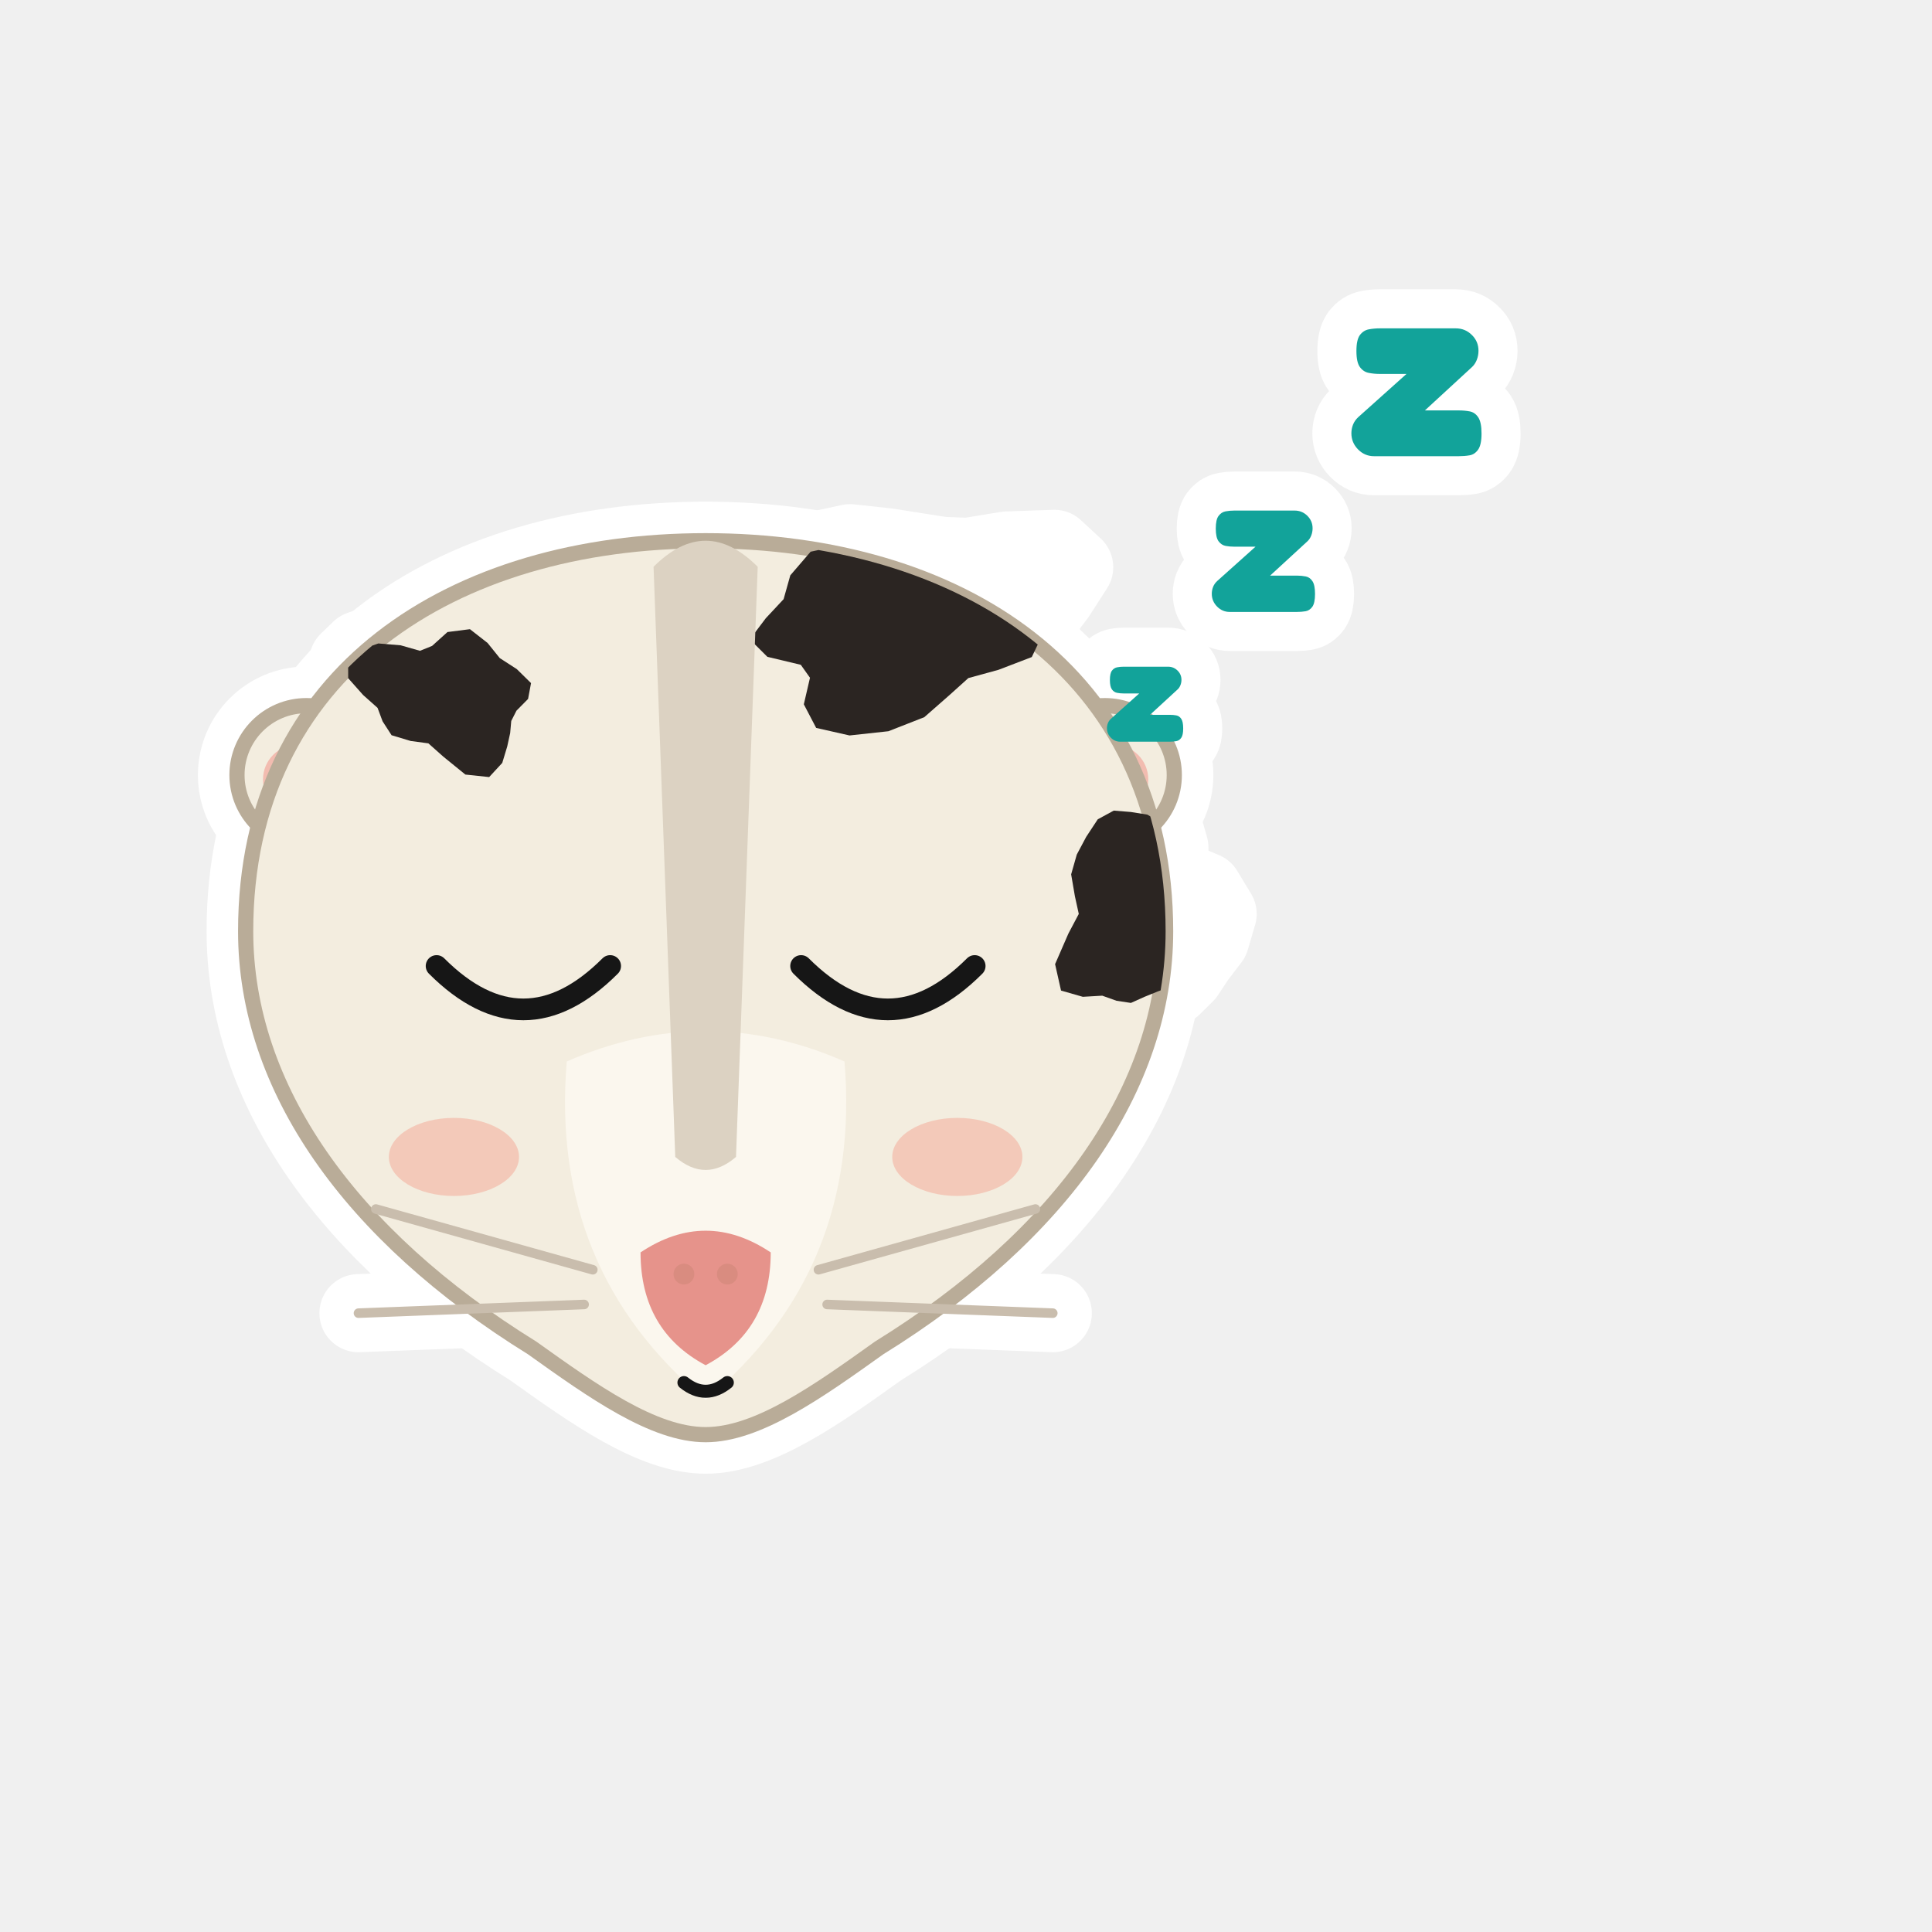
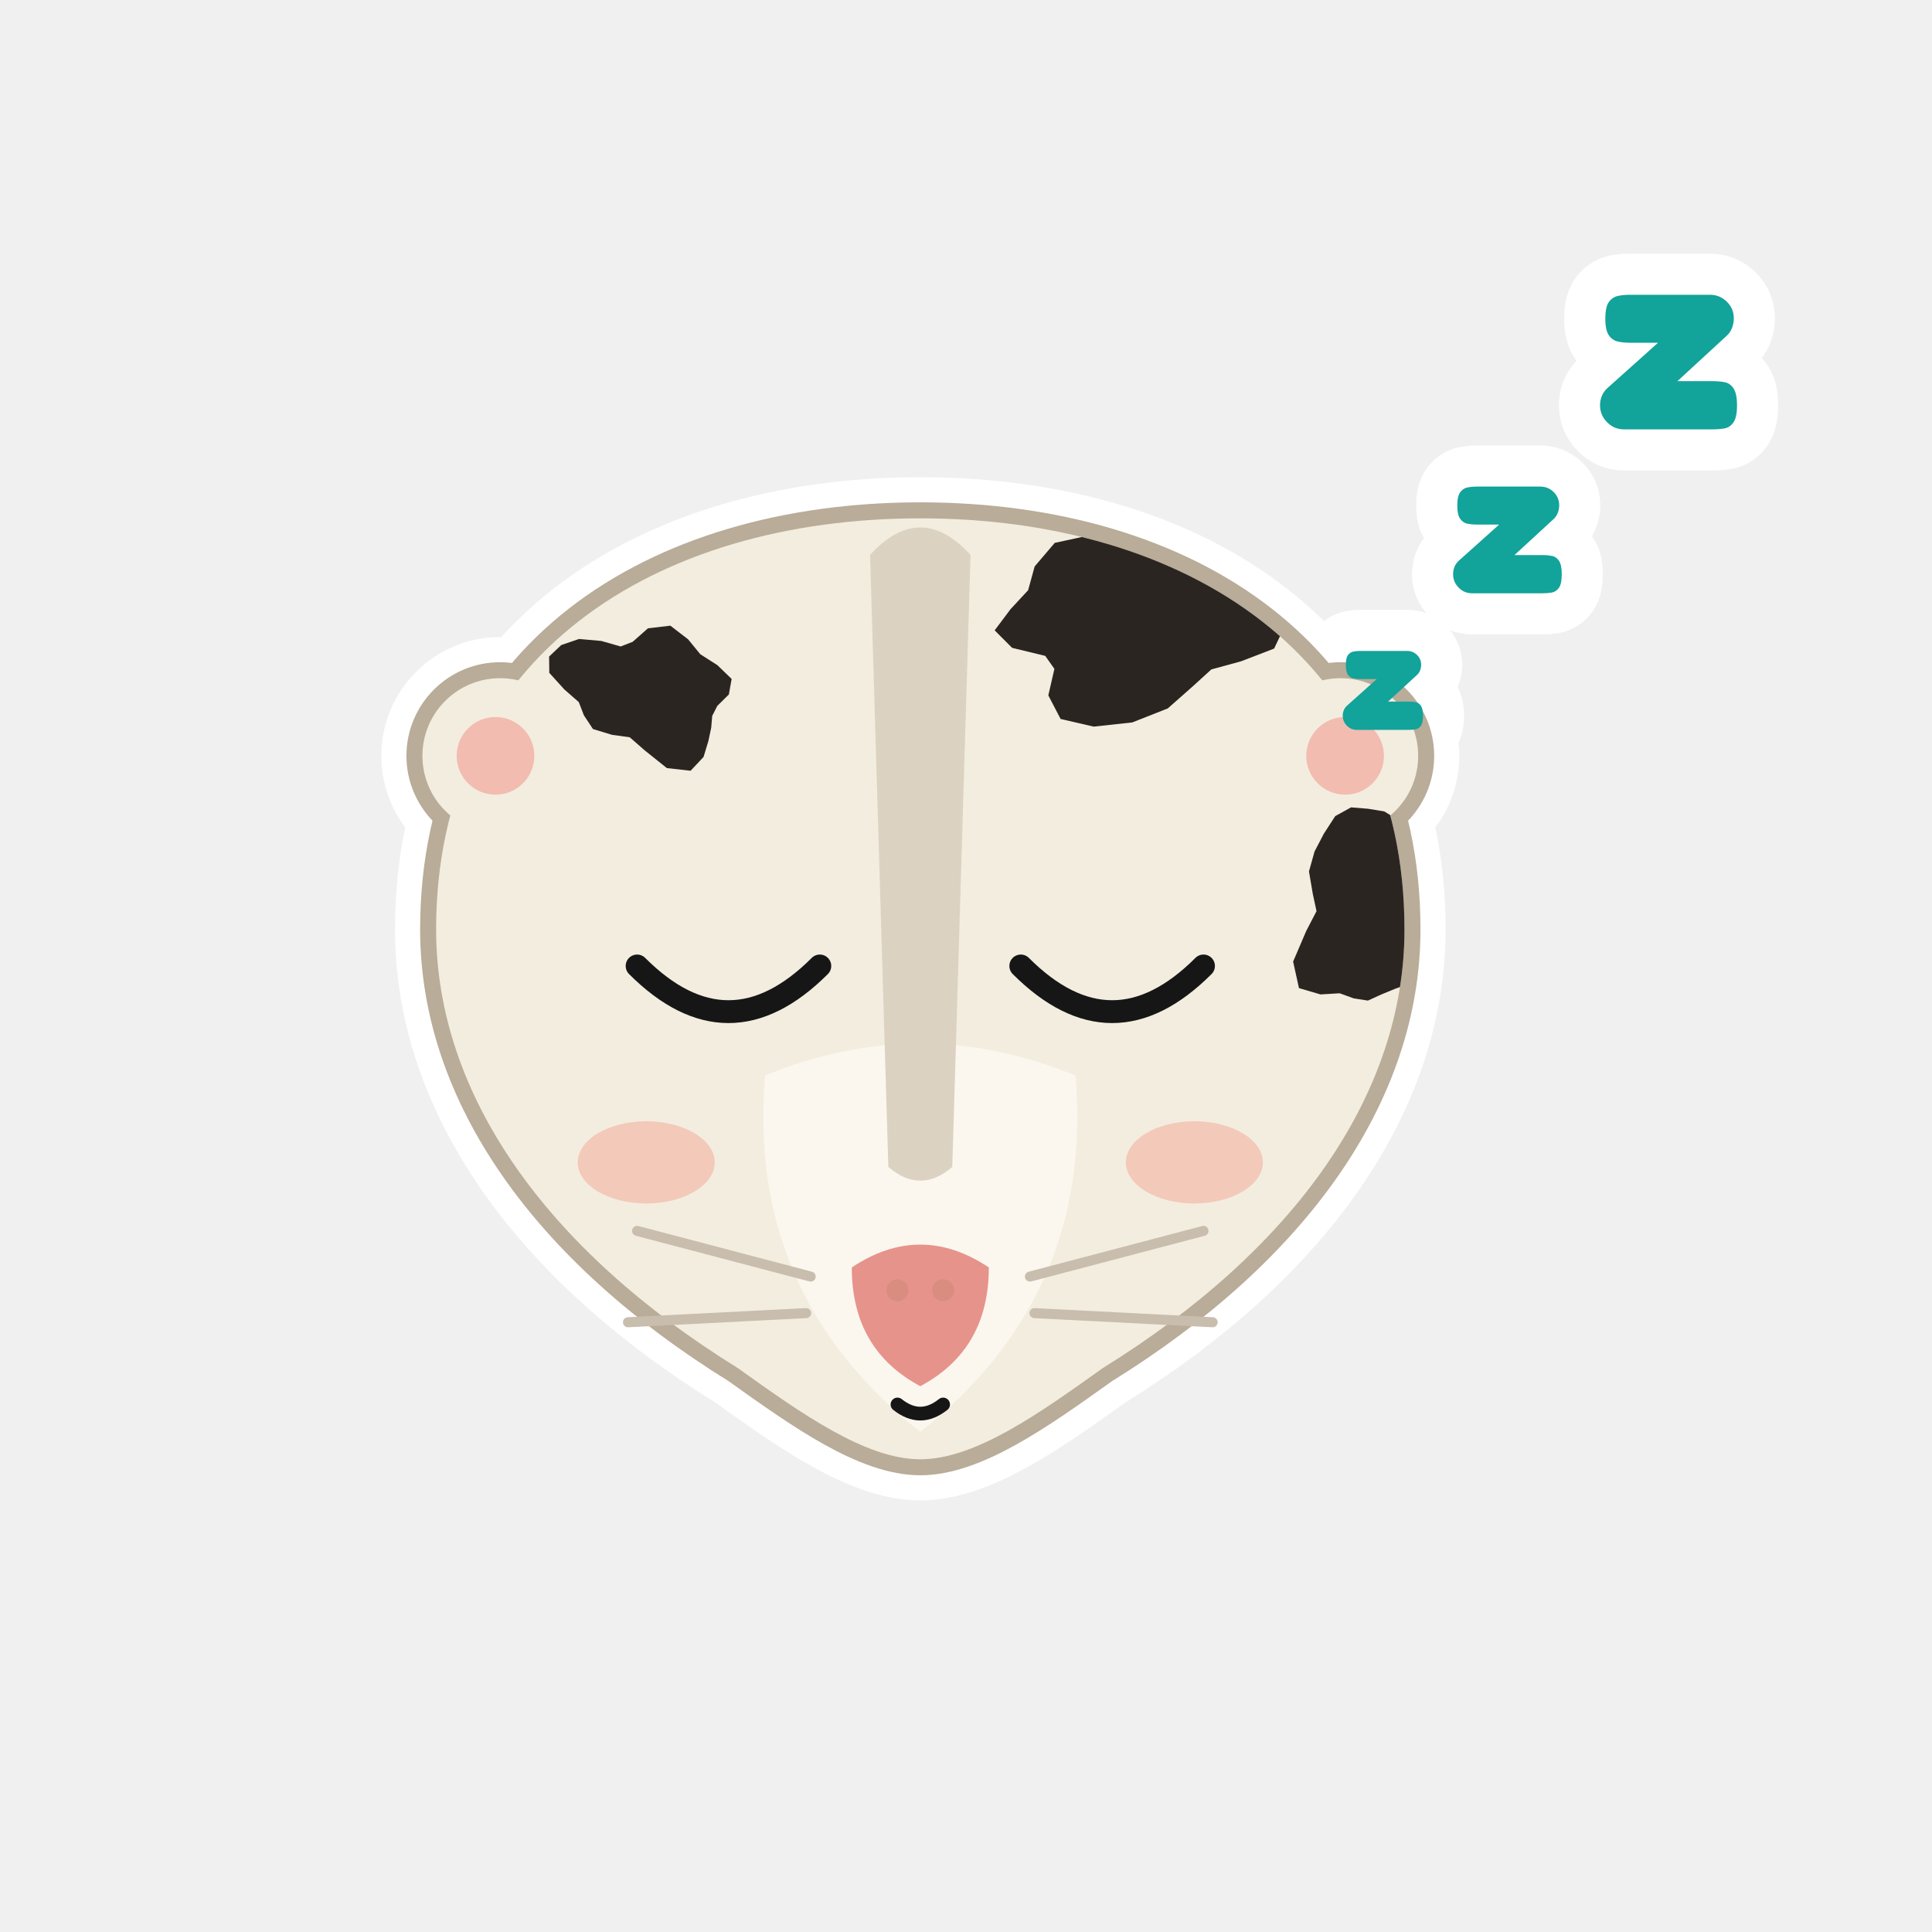
<svg xmlns="http://www.w3.org/2000/svg" viewBox="0 0 512 512" width="512" height="512">
-   <g transform="translate(-43.00 69.70) scale(1.15)">
-     <g stroke="#FFFFFF" stroke-width="18" stroke-linejoin="round" stroke-linecap="round" fill="#FFFFFF">
-       <g transform="rotate(0 200 165)">
-         <circle cx="108" cy="118" r="16" stroke-linejoin="round" />
-         <circle cx="106" cy="119" r="8" />
-         <circle cx="292" cy="118" r="16" stroke-linejoin="round" />
-         <circle cx="294" cy="119" r="8" />
-         <path d="M94 154C94 94 142 64 200 64C258 64 306 94 306 154C306 190 282 224 240 250C226 260 212 270 200 270C188 270 174 260 160 250C118 224 94 190 94 154Z" stroke-linejoin="round" />
-         <g>
-           <path d="M281.52 84L276.69 88.12L276.28 92.58L273.11 96.72L264.99 98L257.8 98.42L252.73 101.35L246 105.12L237.24 106.57L228.27 105.66L221.11 102.36L219.46 96.45L222.12 90.76L220.67 87.4L213.52 84L210.4 79.22L215.02 75.22L219.94 71.78L222.59 66.73L228.3 62.38L237.6 62.35L246 65.12L252.37 67.57L257.77 69.62L263.51 71.08L272.62 71.51L283.39 73.41L286.97 78.5Z" transform="rotate(-12 246 84)" />
-           <path d="M156.18 100L156.9 102.7L157.32 105.84L157.54 109.79L155.82 113.89L150.47 115.22L144.26 113.07L140 111.38L136 112.26L131.39 112.52L128.35 110.22L126.2 107.7L122.05 106.05L117.5 103.59L116.18 100L117.9 96.47L121.29 93.69L126.27 92.33L130.88 92L133.12 89.99L135.36 85.77L140 83.38L144.9 84.97L148.74 87.29L153.29 88.33L157.48 90.24L158.09 93.9L156.5 97.36Z" transform="rotate(20 140 100)" />
-           <path d="M317.99 150L316.3 155.74L313.06 159.97L310.55 163.76L307.65 166.64L304.25 167.84L301.17 169.09L298 170.51L294.68 170.01L291.4 168.84L286.92 169.1L281.9 167.66L280.53 161.57L283.6 154.52L285.99 150L285.1 145.95L284.23 140.88L285.53 136.32L287.7 132.24L290.36 128.2L294.05 126.19L298 126.51L301.8 127.12L305.29 129.19L306.87 134.7L306.92 140.22L309.36 142.48L314.8 144.73Z" transform="rotate(0 298 150)" />
-         </g>
-         <path d="M168 184Q200 170 232 184Q236 232 200 262Q164 232 168 184Z" />
-         <path d="M188 70Q200 58 212 70L207 206Q200 212 193 206Z" />
-         <path d="M185 228Q200 218 215 228Q215 246 200 254Q185 246 185 228Z" />
-         <circle cx="195" cy="233" r="2.4" />
-         <circle cx="205" cy="233" r="2.4" />
-         <path d="M195 258Q200 262 205 258" stroke-linecap="round" />
-         <path d="M174 232L124 218M172 240L120 242" stroke-linecap="round" />
-         <path d="M226 232L276 218M228 240L280 242" stroke-linecap="round" />
-         <ellipse cx="142" cy="206" rx="15" ry="9" />
-         <ellipse cx="258" cy="206" rx="15" ry="9" />
-         <path d="M138 162Q158 182 178 162" stroke-linecap="round" />
-         <path d="M222 162Q242 182 262 162" stroke-linecap="round" />
+   <g transform="translate(1.79 59.89) scale(1.2105)">
+     <g fill="#FFFFFF" stroke="#FFFFFF" stroke-width="18" stroke-linejoin="round" stroke-linecap="round">
+       <g>
+         <path d="M94 154C94 94 142 64 200 64C258 64 306 94 306 154C306 190 282 224 240 250C226 260 212 270 200 270C188 270 174 260 160 250C118 224 94 190 94 154Z" />
+         <path d="M91 116a17 17 0 1 0 34 0a17 17 0 1 0 -34 0Z" />
+         <path d="M275 116a17 17 0 1 0 34 0a17 17 0 1 0 -34 0Z" />
      </g>
      <path d="M306.96 110.31L295.54 110.31Q294.28 110.31 293.38 109.39Q292.48 108.47 292.48 107.21L292.48 107.21Q292.48 106.60 292.70 106.04Q292.92 105.48 293.39 105.04L293.39 105.04L299.92 99.19L296.28 99.19Q295.54 99.19 294.82 99.05Q294.11 98.92 293.63 98.27Q293.16 97.62 293.16 96.09L293.16 96.09Q293.16 94.56 293.63 93.94Q294.11 93.31 294.82 93.17Q295.54 93.03 296.28 93.03L296.28 93.03L306.59 93.03Q307.84 93.03 308.75 93.92Q309.65 94.80 309.65 96.06L309.65 96.06Q309.65 96.71 309.41 97.30Q309.17 97.90 308.76 98.27L308.76 98.27L302.40 104.12L306.99 104.12Q307.78 104.12 308.47 104.25Q309.17 104.39 309.61 105.05Q310.05 105.72 310.05 107.25L310.05 107.25Q310.05 108.78 309.60 109.42Q309.14 110.07 308.44 110.19Q307.74 110.31 306.96 110.31L306.96 110.31Z" />
      <path d="M336.24 80.41L320.78 80.41Q319.08 80.41 317.86 79.17Q316.64 77.93 316.64 76.23L316.64 76.23Q316.64 75.40 316.94 74.64Q317.24 73.88 317.89 73.28L317.89 73.28L326.72 65.37L321.80 65.37Q320.78 65.37 319.82 65.19Q318.85 65.00 318.21 64.13Q317.56 63.26 317.56 61.19L317.56 61.19Q317.56 59.12 318.21 58.27Q318.85 57.41 319.82 57.23Q320.78 57.05 321.80 57.05L321.80 57.05L335.73 57.05Q337.44 57.05 338.65 58.24Q339.87 59.44 339.87 61.14L339.87 61.14Q339.87 62.01 339.55 62.82Q339.23 63.62 338.68 64.13L338.68 64.13L330.08 72.04L336.29 72.04Q337.34 72.04 338.29 72.23Q339.23 72.41 339.83 73.31Q340.43 74.20 340.43 76.27L340.43 76.27Q340.43 78.34 339.81 79.22Q339.18 80.09 338.24 80.25Q337.30 80.41 336.24 80.41L336.24 80.41Z" />
      <path d="M373.52 44.52L354.03 44.52Q351.89 44.52 350.35 42.96Q348.81 41.39 348.81 39.24L348.81 39.24Q348.81 38.20 349.19 37.24Q349.57 36.29 350.38 35.53L350.38 35.53L361.51 25.56L355.31 25.56Q354.03 25.56 352.81 25.32Q351.60 25.09 350.78 23.99Q349.97 22.89 349.97 20.28L349.97 20.28Q349.97 17.67 350.78 16.59Q351.60 15.52 352.81 15.29Q354.03 15.06 355.31 15.06L355.31 15.06L372.88 15.06Q375.03 15.06 376.56 16.57Q378.10 18.07 378.10 20.22L378.10 20.22Q378.10 21.32 377.70 22.34Q377.29 23.35 376.59 23.99L376.59 23.99L365.75 33.97L373.58 33.97Q374.91 33.97 376.10 34.20Q377.29 34.43 378.04 35.56Q378.80 36.69 378.80 39.30L378.80 39.30Q378.80 41.91 378.01 43.01Q377.23 44.12 376.04 44.32Q374.85 44.52 373.52 44.52L373.52 44.52Z" />
    </g>
-     <g transform="rotate(0 200 165)">
+     <g>
+       <path d="M94 154C94 94 142 64 200 64C258 64 306 94 306 154C306 190 282 224 240 250C226 260 212 270 200 270C188 270 174 260 160 250C118 224 94 190 94 154Z" fill="#B9AC98" stroke="#B9AC98" stroke-width="7" stroke-linejoin="round" />
+       <path d="M91 116a17 17 0 1 0 34 0a17 17 0 1 0 -34 0Z" fill="#B9AC98" stroke="#B9AC98" stroke-width="7" stroke-linejoin="round" />
+       <path d="M275 116a17 17 0 1 0 34 0a17 17 0 1 0 -34 0Z" fill="#B9AC98" stroke="#B9AC98" stroke-width="7" stroke-linejoin="round" />
+       <path d="M94 154C94 94 142 64 200 64C258 64 306 94 306 154C306 190 282 224 240 250C226 260 212 270 200 270C188 270 174 260 160 250C118 224 94 190 94 154Z" fill="#F3EDDF" />
+       <path d="M91 116a17 17 0 1 0 34 0a17 17 0 1 0 -34 0Z" fill="#F3EDDF" />
+       <path d="M275 116a17 17 0 1 0 34 0a17 17 0 1 0 -34 0Z" fill="#F3EDDF" />
+       <circle cx="107" cy="116" r="8.5" fill="#F2BCB0" />
+       <circle cx="293" cy="116" r="8.5" fill="#F2BCB0" />
      <defs>
-         <clipPath id="h30">
+         <clipPath id="h75">
          <path d="M94 154C94 94 142 64 200 64C258 64 306 94 306 154C306 190 282 224 240 250C226 260 212 270 200 270C188 270 174 260 160 250C118 224 94 190 94 154Z" />
        </clipPath>
      </defs>
-       <circle cx="108" cy="118" r="16" fill="#F3EDDF" stroke="#B9AC98" stroke-width="3.5" stroke-linejoin="round" />
-       <circle cx="106" cy="119" r="8" fill="#F2BCB0" />
-       <circle cx="292" cy="118" r="16" fill="#F3EDDF" stroke="#B9AC98" stroke-width="3.5" stroke-linejoin="round" />
-       <circle cx="294" cy="119" r="8" fill="#F2BCB0" />
-       <path d="M94 154C94 94 142 64 200 64C258 64 306 94 306 154C306 190 282 224 240 250C226 260 212 270 200 270C188 270 174 260 160 250C118 224 94 190 94 154Z" fill="#F3EDDF" stroke="#B9AC98" stroke-width="3.5" stroke-linejoin="round" />
-       <g clip-path="url(#h30)">
-         <path d="M281.52 84L276.69 88.12L276.28 92.58L273.11 96.72L264.99 98L257.8 98.42L252.73 101.35L246 105.12L237.24 106.57L228.27 105.66L221.11 102.36L219.46 96.45L222.12 90.76L220.67 87.4L213.52 84L210.4 79.22L215.02 75.22L219.94 71.78L222.59 66.73L228.3 62.38L237.6 62.35L246 65.12L252.37 67.57L257.77 69.62L263.51 71.08L272.62 71.51L283.39 73.41L286.97 78.5Z" fill="#2B2522" transform="rotate(-12 246 84)" />
-         <path d="M156.18 100L156.9 102.7L157.32 105.84L157.54 109.79L155.82 113.89L150.47 115.22L144.26 113.07L140 111.38L136 112.26L131.39 112.52L128.35 110.22L126.2 107.7L122.05 106.05L117.5 103.59L116.18 100L117.9 96.47L121.29 93.69L126.27 92.33L130.88 92L133.12 89.99L135.36 85.77L140 83.38L144.9 84.97L148.74 87.29L153.29 88.33L157.48 90.24L158.09 93.9L156.5 97.36Z" fill="#2B2522" transform="rotate(20 140 100)" />
-         <path d="M317.99 150L316.3 155.74L313.06 159.97L310.55 163.76L307.65 166.64L304.25 167.84L301.17 169.09L298 170.51L294.68 170.01L291.4 168.84L286.92 169.1L281.9 167.66L280.53 161.57L283.6 154.52L285.99 150L285.1 145.95L284.23 140.88L285.53 136.32L287.7 132.24L290.36 128.2L294.05 126.19L298 126.51L301.8 127.12L305.29 129.19L306.87 134.7L306.92 140.22L309.36 142.48L314.8 144.73Z" fill="#2B2522" transform="rotate(0 298 150)" />
+       <g clip-path="url(#h75)">
+         <path d="M283.43 86L278.89 89.91L278.5 94.15L275.51 98.08L267.87 99.3L261.11 99.69L256.34 102.48L250 106.06L241.76 107.44L233.31 106.58L226.58 103.44L225.02 97.83L227.53 92.43L226.16 89.23L219.43 86L216.49 81.46L220.84 77.66L225.48 74.39L227.97 69.59L233.34 65.46L242.09 65.43L250 68.06L256 70.4L261.08 72.34L266.48 73.73L275.06 74.14L285.19 75.94L288.56 80.77Z" fill="#2B2522" transform="rotate(-12 250 86)" />
+         <path d="M155.37 102L156.05 104.51L156.46 107.42L156.66 111.09L155.03 114.9L149.95 116.13L144.05 114.14L140 112.57L136.2 113.39L131.82 113.63L128.93 111.49L126.89 109.15L122.95 107.62L118.63 105.34L117.37 102L119.01 98.72L122.22 96.14L126.95 94.88L131.34 94.57L133.46 92.71L135.59 88.79L140 86.57L144.66 88.04L148.3 90.2L152.63 91.17L156.6 92.94L157.19 96.34L155.67 99.55Z" fill="#2B2522" transform="rotate(20 140 102)" />
+         <path d="M316.74 150L315.16 155.48L312.12 159.52L309.76 163.13L307.05 165.88L303.86 167.03L300.97 168.22L298 169.58L294.89 169.1L291.82 167.98L287.61 168.23L282.9 166.85L281.62 161.04L284.5 154.31L286.74 150L285.91 146.14L285.09 141.3L286.31 136.94L288.34 133.05L290.84 129.19L294.3 127.28L298 127.58L301.56 128.16L304.83 130.14L306.32 135.4L306.36 140.67L308.65 142.82L313.75 144.97Z" fill="#2B2522" transform="rotate(0 298 150)" />
      </g>
-       <path d="M168 184Q200 170 232 184Q236 232 200 262Q164 232 168 184Z" fill="#FBF7EE" />
-       <path d="M188 70Q200 58 212 70L207 206Q200 212 193 206Z" fill="#DCD2C2" />
+       <path d="M166 186Q200 172 234 186Q238 234 200 264Q162 234 166 186Z" fill="#FBF7EE" />
+       <path d="M189 72Q200 60 211 72L207 206Q200 212 193 206Z" fill="#DCD2C2" />
      <path d="M185 228Q200 218 215 228Q215 246 200 254Q185 246 185 228Z" fill="#E6938B" />
      <circle cx="195" cy="233" r="2.4" fill="#D98C80" />
      <circle cx="205" cy="233" r="2.4" fill="#D98C80" />
      <path d="M195 258Q200 262 205 258" fill="none" stroke="#161616" stroke-width="3" stroke-linecap="round" />
-       <path d="M174 232L124 218M172 240L120 242" fill="none" stroke="#C9BDAD" stroke-width="2.2" stroke-linecap="round" />
-       <path d="M226 232L276 218M228 240L280 242" fill="none" stroke="#C9BDAD" stroke-width="2.2" stroke-linecap="round" />
-       <ellipse cx="142" cy="206" rx="15" ry="9" fill="#F3A694" opacity="0.5" />
-       <ellipse cx="258" cy="206" rx="15" ry="9" fill="#F3A694" opacity="0.5" />
+       <path d="M176 230L138 220M175 238L136 240" fill="none" stroke="#C9BDAD" stroke-width="2.2" stroke-linecap="round" />
+       <path d="M224 230L262 220M225 238L264 240" fill="none" stroke="#C9BDAD" stroke-width="2.2" stroke-linecap="round" />
+       <ellipse cx="140" cy="205" rx="15" ry="9" fill="#F3A694" opacity="0.5" />
+       <ellipse cx="260" cy="205" rx="15" ry="9" fill="#F3A694" opacity="0.5" />
      <path d="M138 162Q158 182 178 162" fill="none" stroke="#161616" stroke-width="5" stroke-linecap="round" />
      <path d="M222 162Q242 182 262 162" fill="none" stroke="#161616" stroke-width="5" stroke-linecap="round" />
    </g>
    <path d="M306.96 110.31L295.54 110.31Q294.28 110.31 293.38 109.39Q292.48 108.47 292.48 107.21L292.48 107.21Q292.48 106.60 292.70 106.04Q292.92 105.48 293.39 105.04L293.39 105.04L299.92 99.19L296.28 99.19Q295.54 99.19 294.82 99.05Q294.11 98.92 293.63 98.27Q293.16 97.62 293.16 96.09L293.16 96.09Q293.16 94.56 293.63 93.94Q294.11 93.31 294.82 93.17Q295.54 93.03 296.28 93.03L296.28 93.03L306.59 93.03Q307.84 93.03 308.75 93.92Q309.65 94.80 309.65 96.06L309.65 96.06Q309.65 96.71 309.41 97.30Q309.17 97.90 308.76 98.27L308.76 98.27L302.40 104.12L306.99 104.12Q307.78 104.12 308.47 104.25Q309.17 104.39 309.61 105.05Q310.05 105.72 310.05 107.25L310.05 107.25Q310.05 108.78 309.60 109.42Q309.14 110.07 308.44 110.19Q307.74 110.31 306.96 110.31L306.96 110.31Z" fill="#12A39A" />
    <path d="M336.24 80.41L320.78 80.41Q319.08 80.41 317.86 79.17Q316.64 77.93 316.64 76.23L316.64 76.23Q316.64 75.40 316.94 74.64Q317.24 73.88 317.89 73.28L317.89 73.28L326.72 65.37L321.80 65.37Q320.78 65.37 319.82 65.19Q318.85 65.00 318.21 64.13Q317.56 63.26 317.56 61.19L317.56 61.19Q317.56 59.12 318.21 58.27Q318.85 57.41 319.82 57.23Q320.78 57.05 321.80 57.05L321.80 57.05L335.73 57.05Q337.44 57.05 338.65 58.24Q339.87 59.44 339.87 61.14L339.87 61.14Q339.87 62.01 339.55 62.82Q339.23 63.62 338.68 64.13L338.68 64.13L330.08 72.04L336.29 72.04Q337.34 72.04 338.29 72.23Q339.23 72.41 339.83 73.31Q340.43 74.20 340.43 76.27L340.43 76.27Q340.43 78.34 339.81 79.22Q339.18 80.09 338.24 80.25Q337.30 80.41 336.24 80.41L336.24 80.41Z" fill="#12A39A" />
    <path d="M373.52 44.52L354.03 44.52Q351.89 44.52 350.35 42.96Q348.81 41.39 348.81 39.24L348.81 39.24Q348.81 38.20 349.19 37.24Q349.57 36.29 350.38 35.53L350.38 35.53L361.51 25.56L355.31 25.56Q354.03 25.56 352.81 25.32Q351.60 25.09 350.78 23.99Q349.97 22.89 349.97 20.28L349.97 20.28Q349.97 17.67 350.78 16.59Q351.60 15.52 352.81 15.29Q354.03 15.06 355.31 15.06L355.31 15.06L372.88 15.06Q375.03 15.06 376.56 16.57Q378.10 18.07 378.10 20.22L378.10 20.22Q378.10 21.32 377.70 22.34Q377.29 23.35 376.59 23.99L376.59 23.99L365.75 33.97L373.58 33.97Q374.91 33.97 376.10 34.20Q377.29 34.43 378.04 35.56Q378.80 36.69 378.80 39.30L378.80 39.30Q378.80 41.91 378.01 43.01Q377.23 44.12 376.04 44.32Q374.85 44.52 373.52 44.52L373.52 44.52Z" fill="#12A39A" />
  </g>
</svg>
